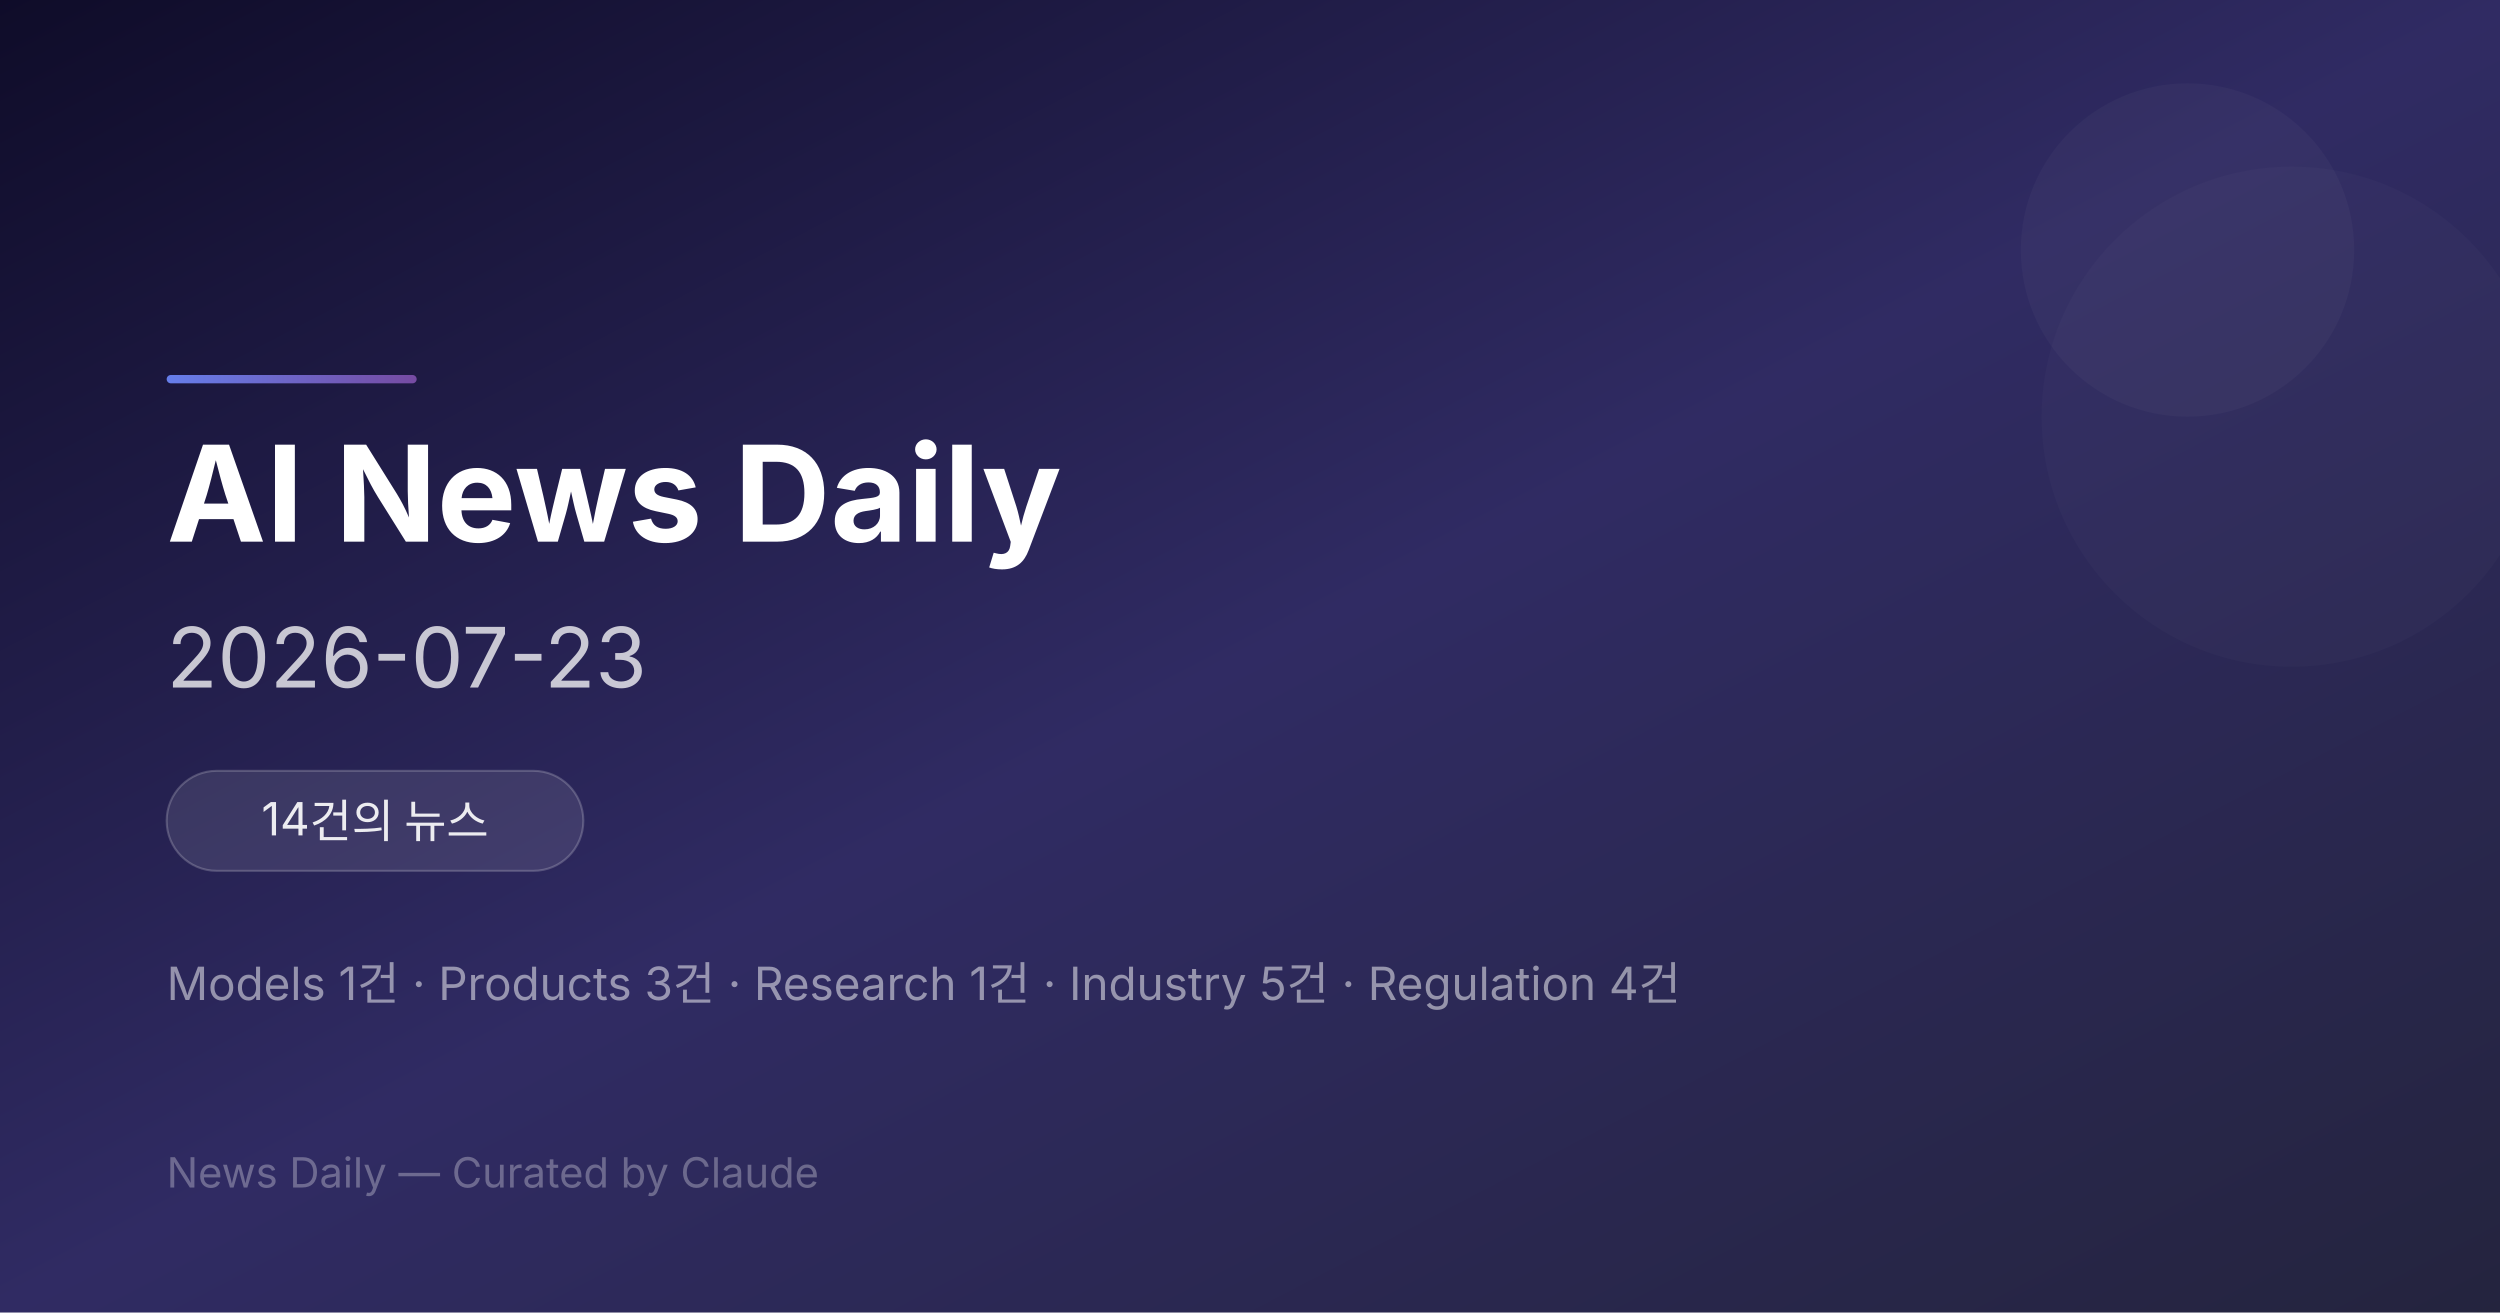
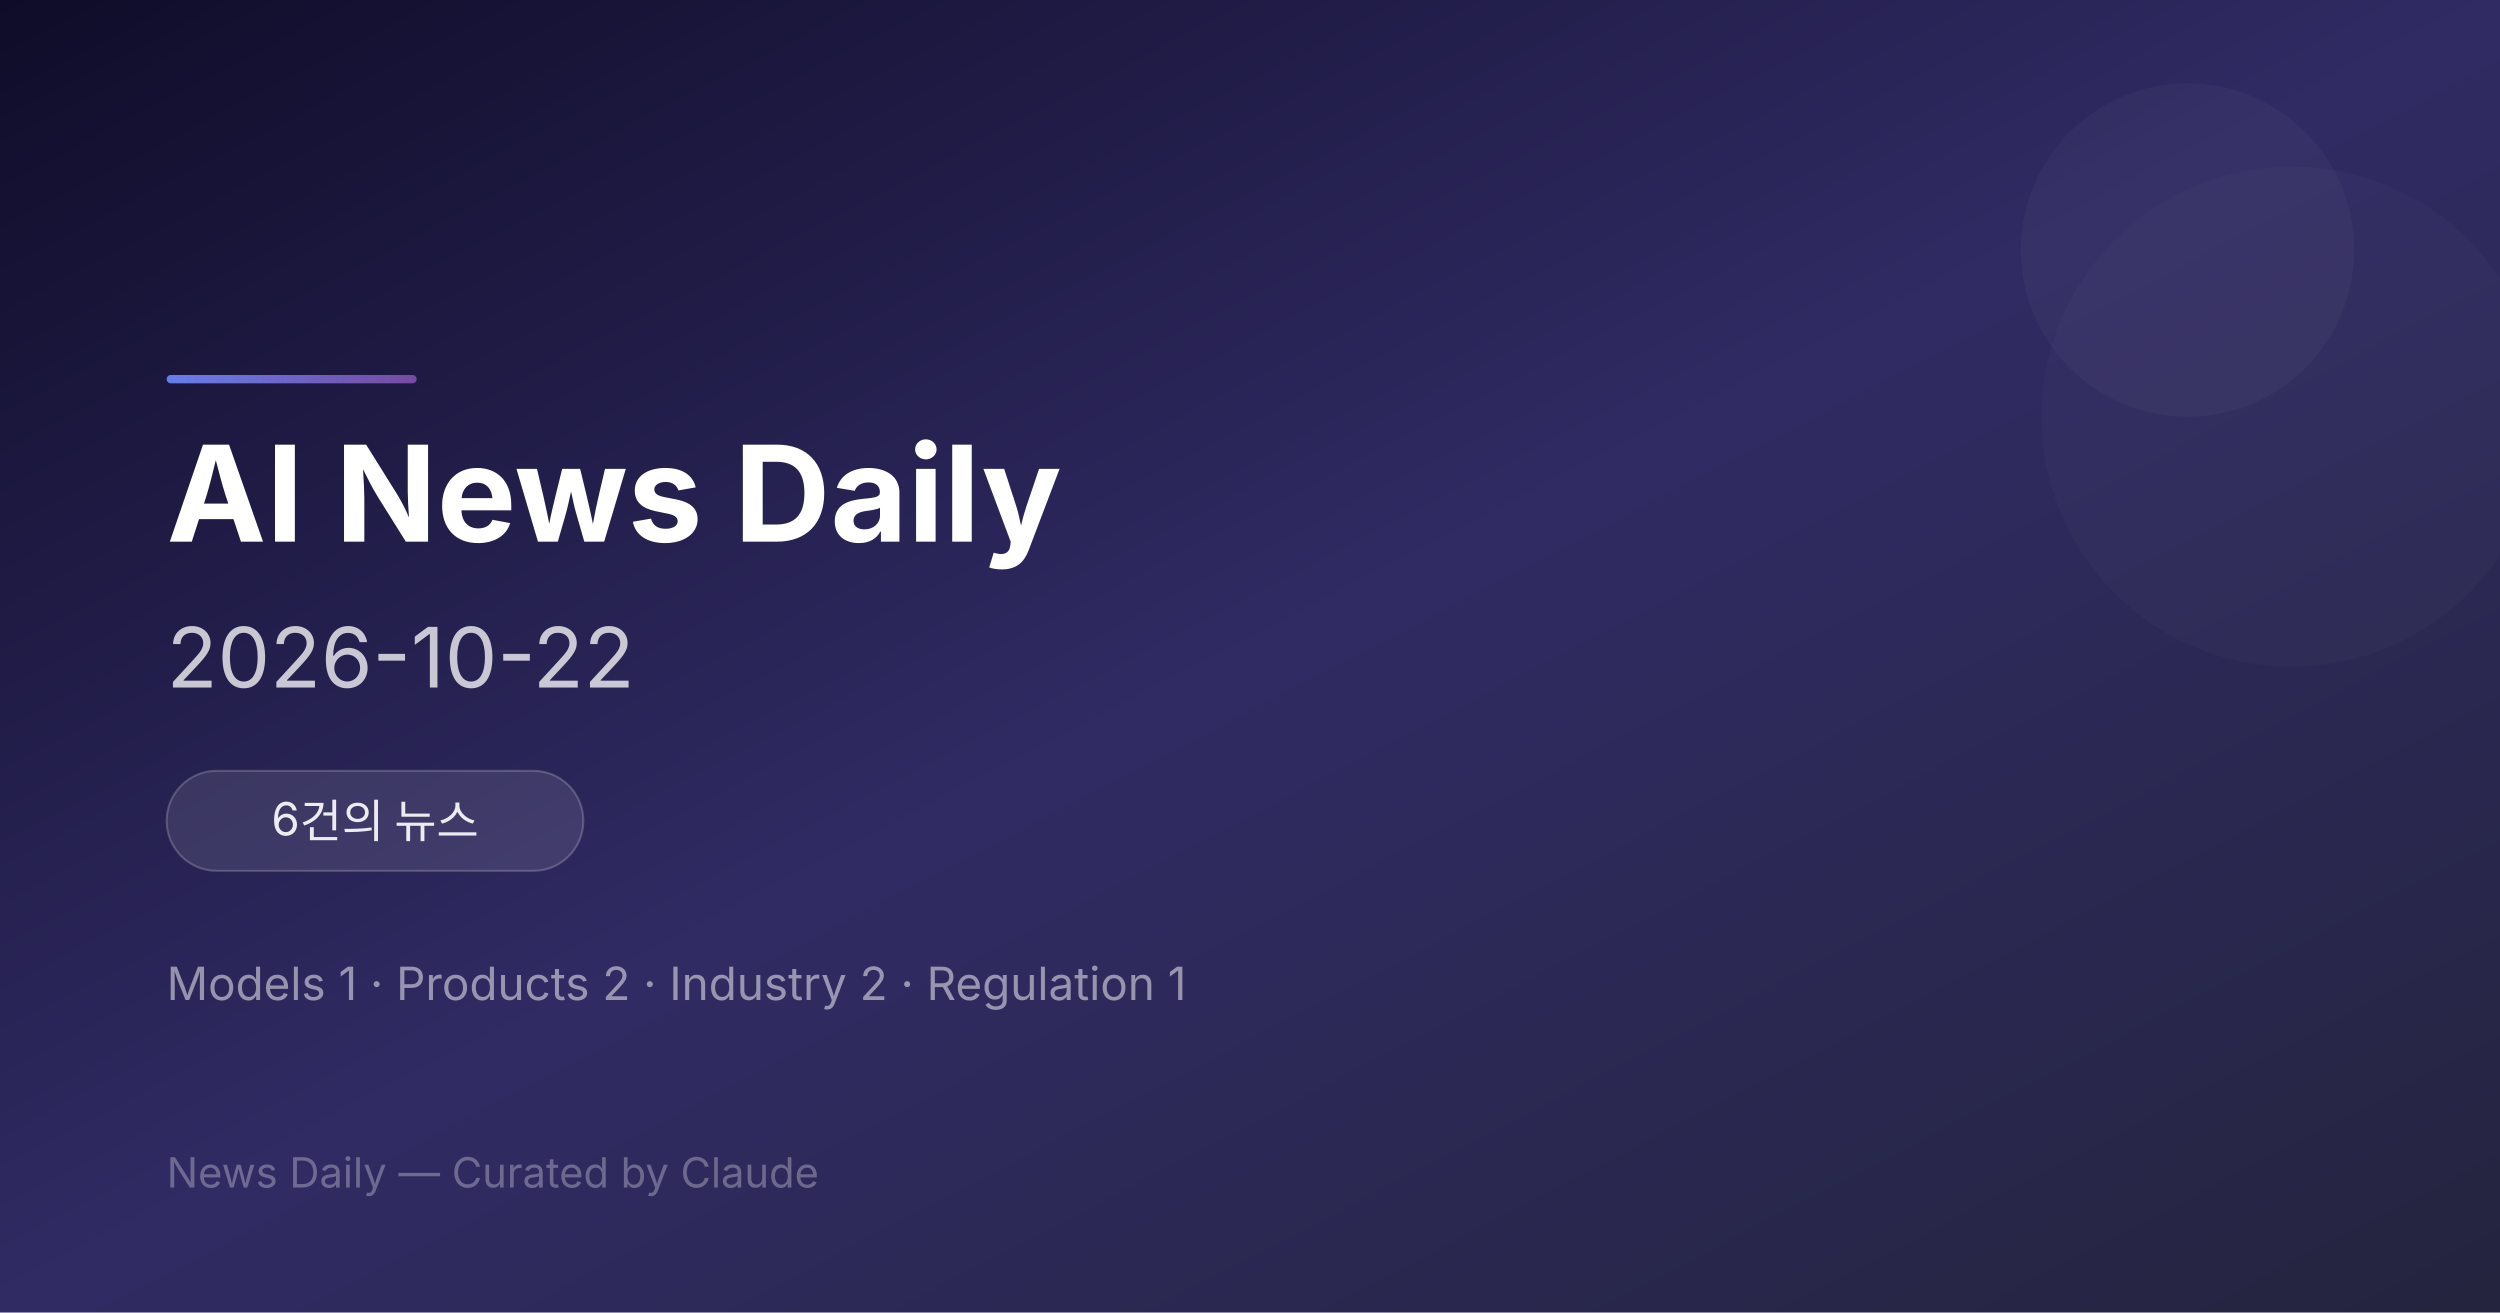
<svg xmlns="http://www.w3.org/2000/svg" width="1200" height="630">
  <defs>
    <linearGradient id="bg" x1="0%" y1="0%" x2="100%" y2="100%">
      <stop offset="0%" style="stop-color:#0f0c29" />
      <stop offset="50%" style="stop-color:#302b63" />
      <stop offset="100%" style="stop-color:#24243e" />
    </linearGradient>
    <linearGradient id="accent" x1="0%" y1="0%" x2="100%" y2="0%">
      <stop offset="0%" style="stop-color:#667eea" />
      <stop offset="100%" style="stop-color:#764ba2" />
    </linearGradient>
  </defs>
  <rect width="1200" height="630" fill="url(#bg)" />
  <rect x="80" y="180" width="120" height="4" rx="2" fill="url(#accent)" />
  <text x="80" y="260" font-family="system-ui, -apple-system, sans-serif" font-size="64" font-weight="700" fill="#ffffff">
    AI News Daily
  </text>
  <text x="80" y="330" font-family="system-ui, -apple-system, sans-serif" font-size="40" fill="rgba(255,255,255,0.75)">
-     2026-07-23
+     2026-10-22
  </text>
  <rect x="80" y="370" width="200" height="48" rx="24" fill="rgba(255,255,255,0.1)" stroke="rgba(255,255,255,0.2)" stroke-width="1" />
  <text x="180" y="401" font-family="system-ui, -apple-system, sans-serif" font-size="22" fill="rgba(255,255,255,0.9)" text-anchor="middle">
-     14건의 뉴스
+     6건의 뉴스
  </text>
  <text x="80" y="480" font-family="system-ui, -apple-system, sans-serif" font-size="22" fill="rgba(255,255,255,0.5)">
-     Models 1건 · Products 3건 · Research 1건 · Industry 5건 · Regulation 4건
+     Models 1 · Products 2 · Industry 2 · Regulation 1
  </text>
  <text x="80" y="570" font-family="system-ui, -apple-system, sans-serif" font-size="20" fill="rgba(255,255,255,0.3)">
    News Daily — Curated by Claude
  </text>
  <circle cx="1050" cy="120" r="80" fill="rgba(255,255,255,0.03)" />
  <circle cx="1100" cy="200" r="120" fill="rgba(255,255,255,0.02)" />
</svg>
